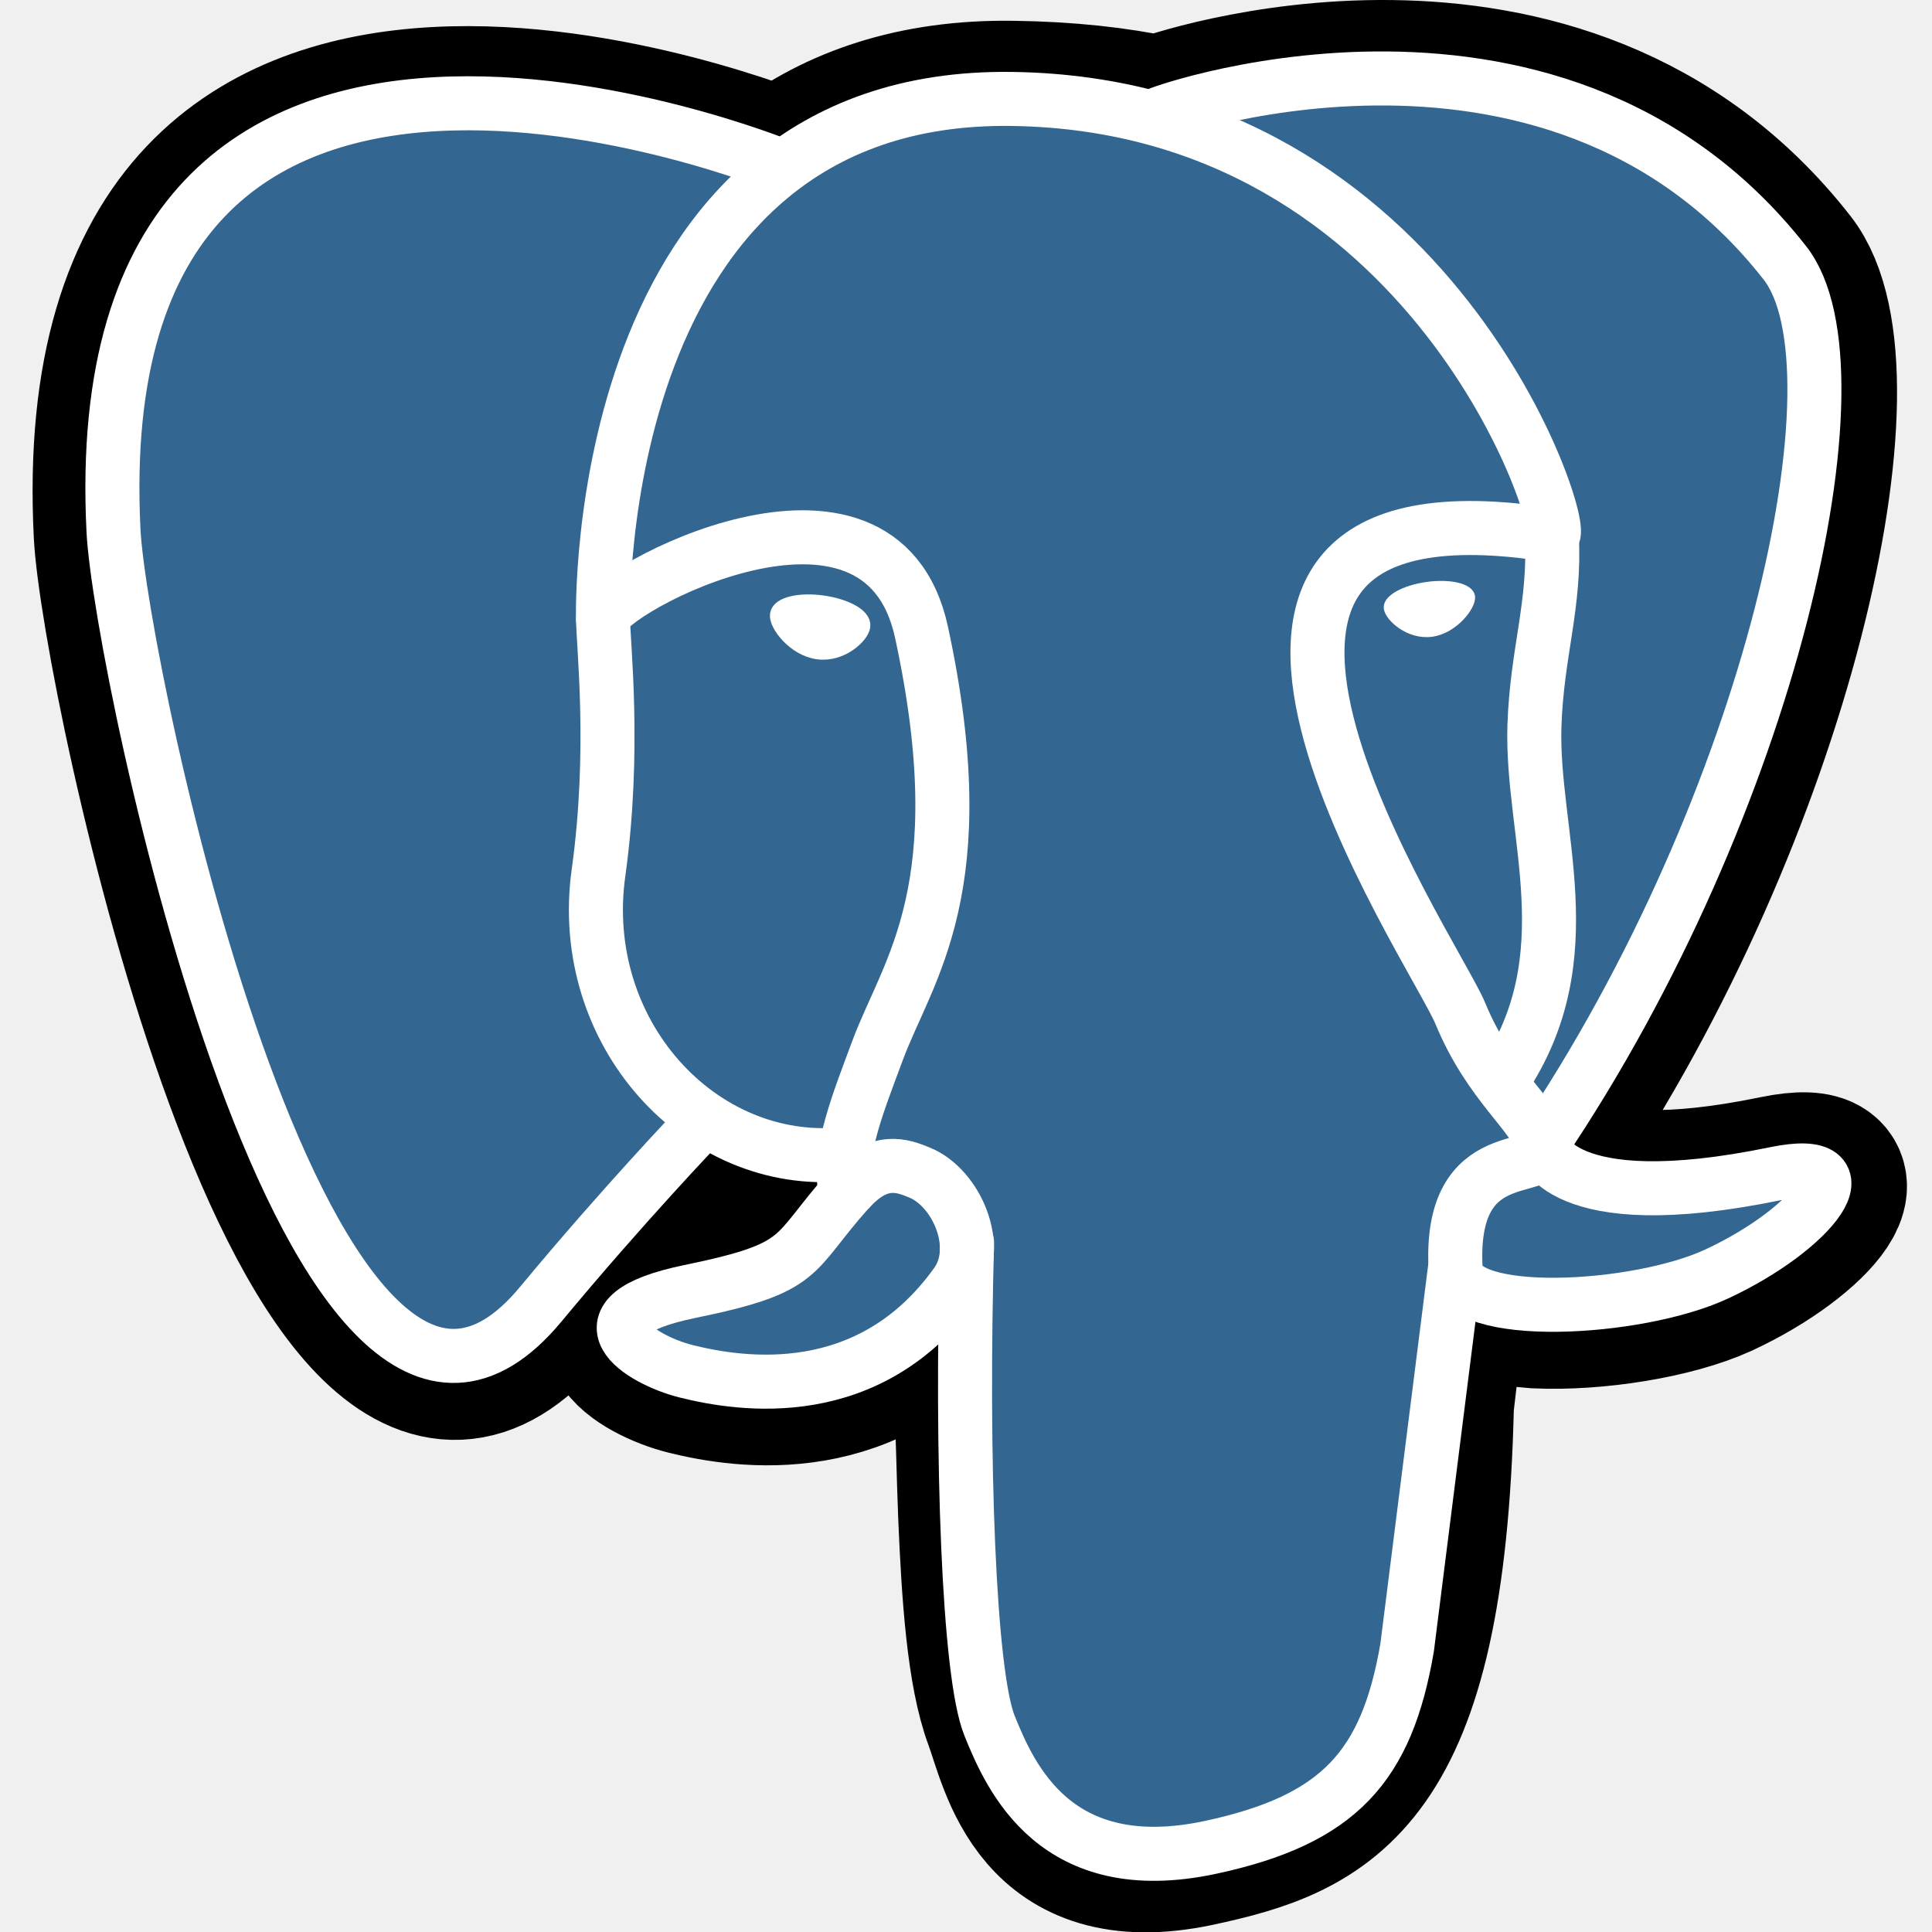
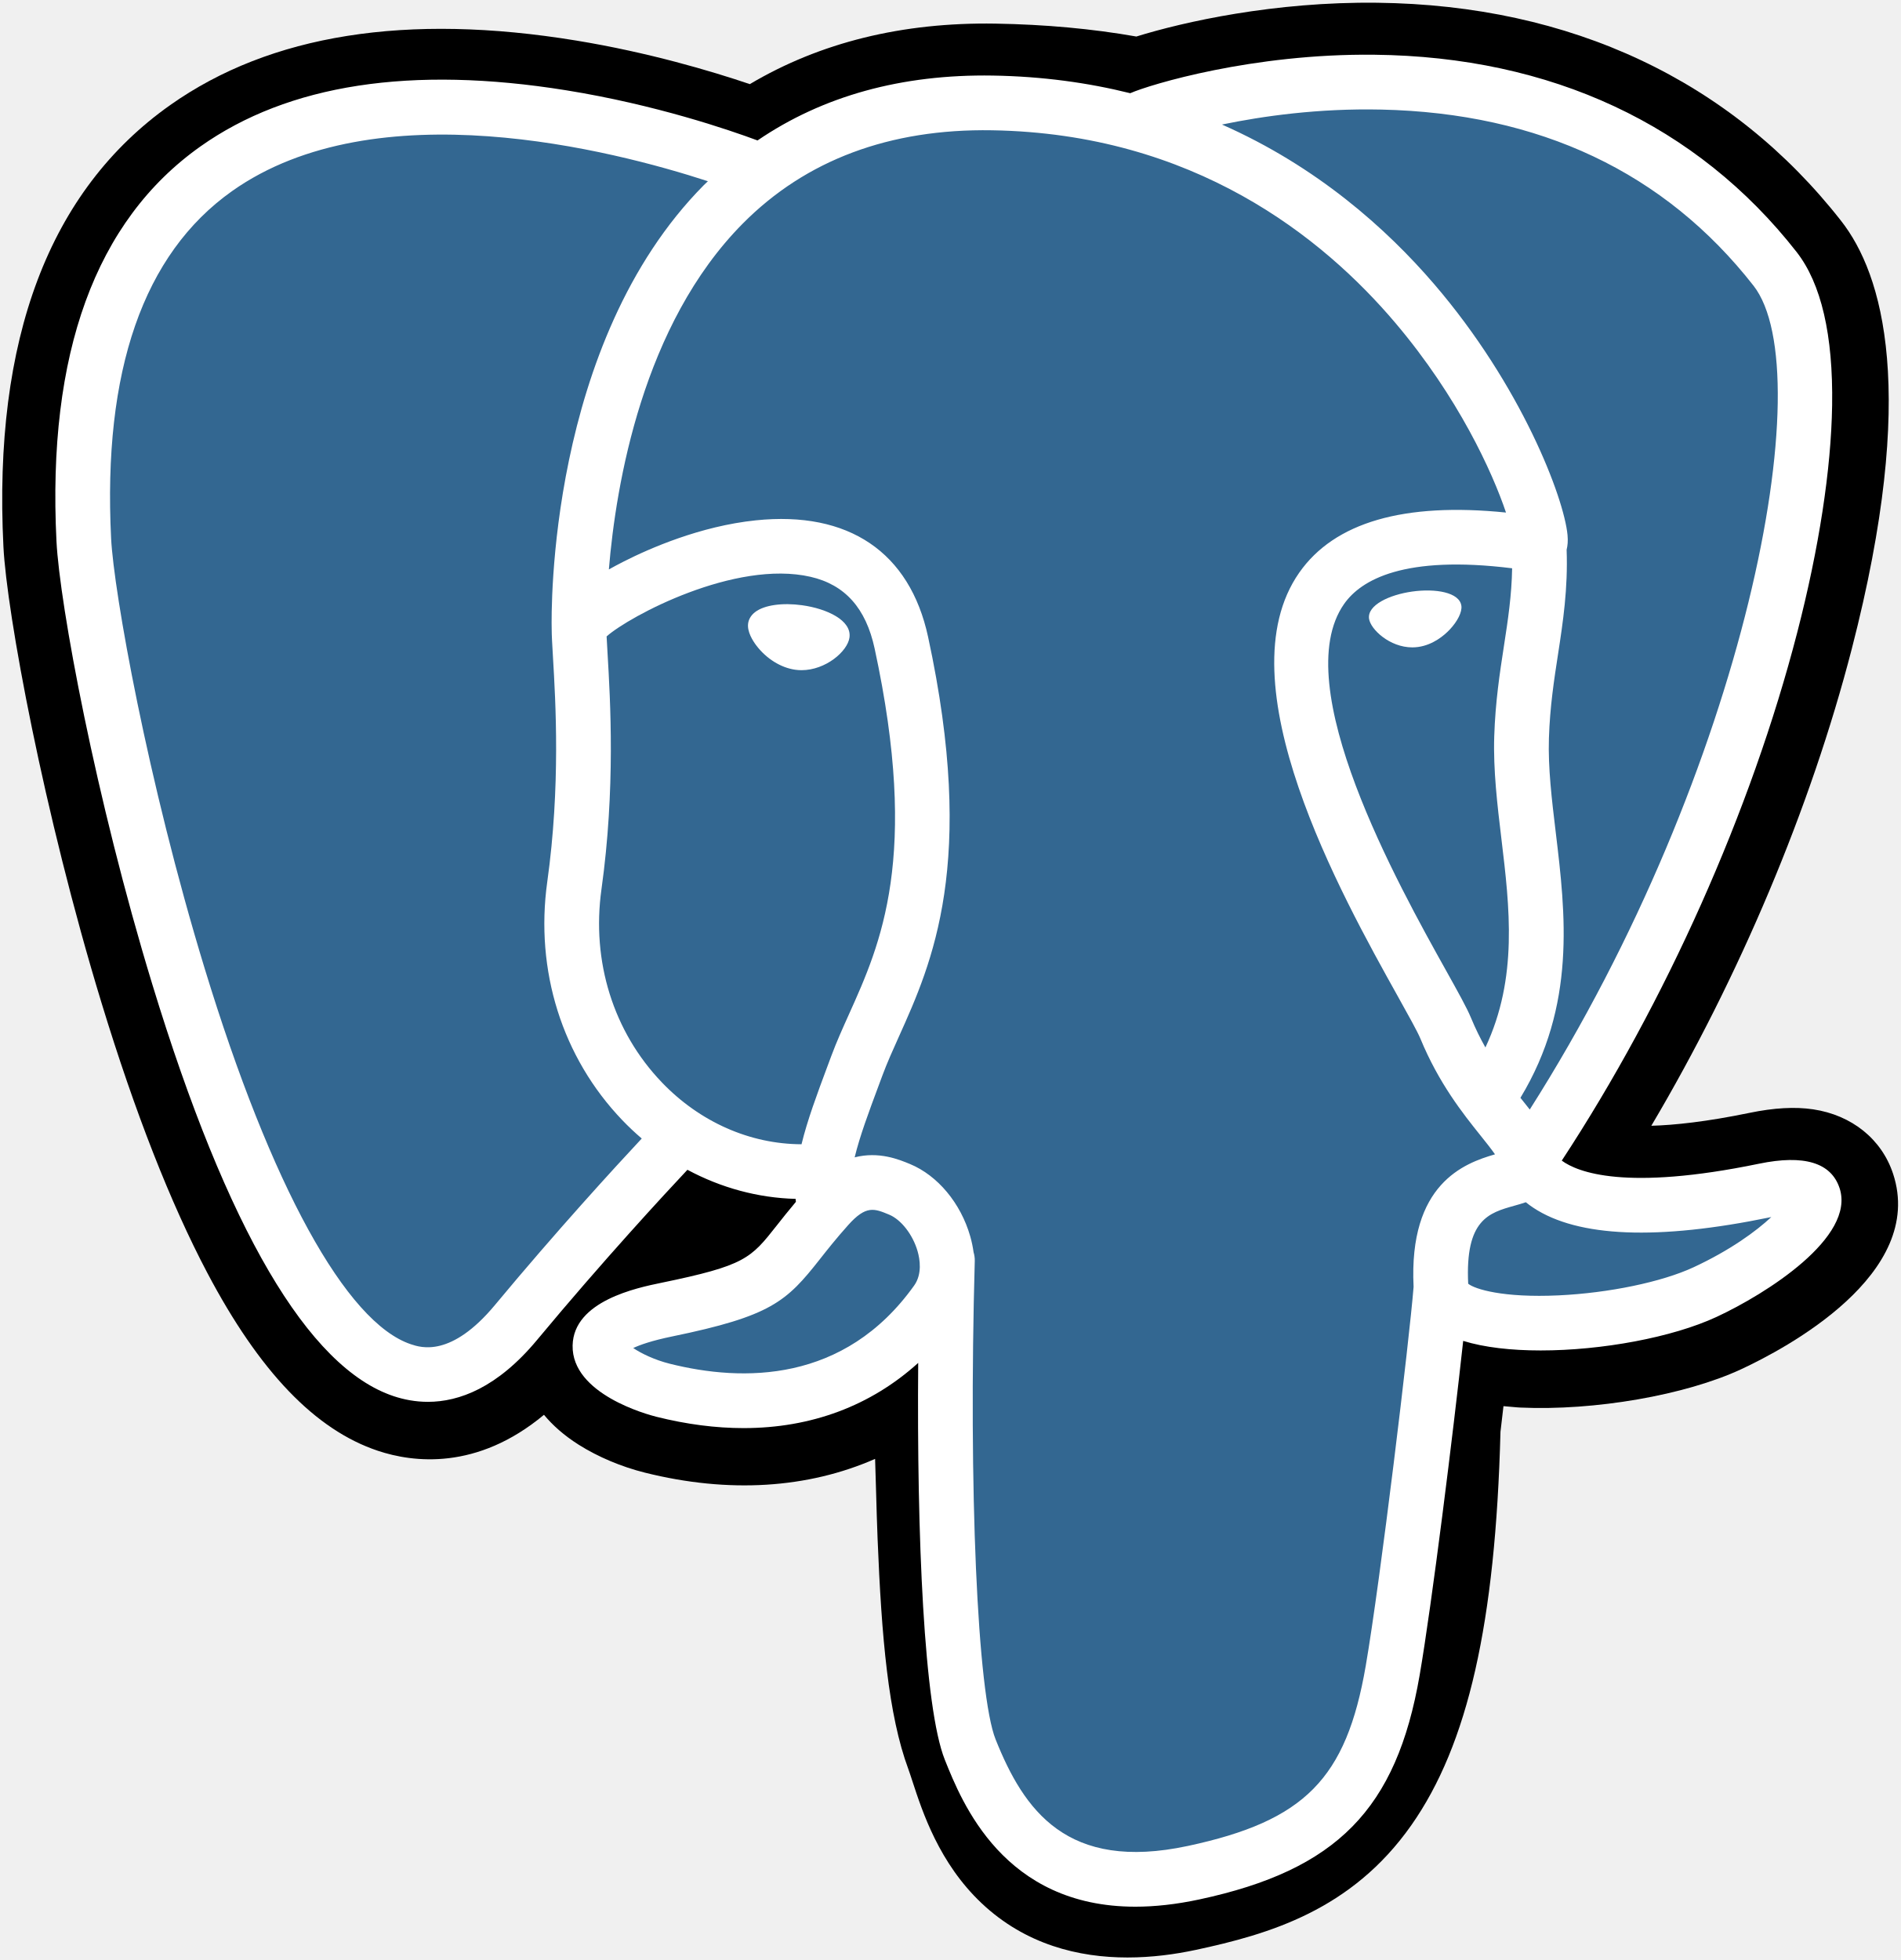
- <svg xmlns="http://www.w3.org/2000/svg" height="64" viewBox="0 0 25.6 25.6" width="64">
-   <g fill="none" stroke="#fff">
-     <path d="m18.983 18.636c.163-1.357.114-1.555 1.124-1.336l.257.023c.777.035 1.793-.125 2.4-.402 1.285-.596 2.047-1.592.78-1.33-2.89.596-3.1-.383-3.1-.383 3.053-4.53 4.33-10.28 3.227-11.687-3.004-3.84-8.205-2.024-8.292-1.976l-.028.005c-.57-.12-1.2-.19-1.93-.2-1.308-.02-2.3.343-3.054.914 0 0-9.277-3.822-8.846 4.807.092 1.836 2.63 13.9 5.66 10.25 1.109-1.334 2.179-2.461 2.179-2.461.53.353 1.167.533 1.834.468l.052-.044a2.01 2.01 0 0 0 .021.518c-.78.872-.55 1.025-2.11 1.346-1.578.325-.65.904-.046 1.056.734.184 2.432.444 3.58-1.162l-.046.183c.306.245.285 1.76.33 2.842s.116 2.093.337 2.688.48 2.13 2.53 1.7c1.713-.367 3.023-.896 3.143-5.81" fill="#000" stroke="#000" stroke-width="2.149" />
-     <path d="m23.535 15.6c-2.89.596-3.1-.383-3.1-.383 3.053-4.53 4.33-10.28 3.228-11.687-3.004-3.84-8.205-2.023-8.292-1.976l-.028.005a10.31 10.31 0 0 0 -1.929-.201c-1.308-.02-2.3.343-3.054.914 0 0-9.278-3.822-8.846 4.807.092 1.836 2.63 13.9 5.66 10.25 1.116-1.342 2.186-2.469 2.186-2.469.53.353 1.167.533 1.834.468l.052-.044a2.02 2.02 0 0 0 .021.518c-.78.872-.55 1.025-2.11 1.346-1.578.325-.65.904-.046 1.056.734.184 2.432.444 3.58-1.162l-.046.183c.306.245.52 1.593.484 2.815s-.06 2.06.18 2.716.48 2.13 2.53 1.7c1.713-.367 2.6-1.32 2.725-2.906.088-1.128.286-.962.3-1.97l.16-.478c.183-1.53.03-2.023 1.085-1.793l.257.023c.777.035 1.794-.125 2.39-.402 1.285-.596 2.047-1.592.78-1.33z" fill="#336791" stroke="none" />
-     <g stroke-width=".716">
-       <g stroke-linecap="round">
-         <path d="m12.814 16.467c-.08 2.846.02 5.712.298 6.4s.875 2.05 2.926 1.612c1.713-.367 2.337-1.078 2.607-2.647l.633-5.017m-8.922-14.615s-9.284-3.796-8.852 4.833c.092 1.836 2.63 13.9 5.66 10.25 1.106-1.333 2.106-2.376 2.106-2.376m6.1-13.4c-.32.1 5.164-2.005 8.282 1.978 1.1 1.407-.175 7.157-3.228 11.687" stroke-linejoin="round" />
-         <path d="m20.425 15.17s.2.98 3.1.382c1.267-.262.504.734-.78 1.33-1.054.49-3.418.615-3.457-.06-.1-1.745 1.244-1.215 1.147-1.652-.088-.394-.69-.78-1.086-1.744-.347-.84-4.76-7.29 1.224-6.333.22-.045-1.56-5.7-7.16-5.782s-5.423 6.885-5.423 6.885" stroke-linejoin="bevel" />
-       </g>
-       <g stroke-linejoin="round">
-         <path d="m11.247 15.768c-.78.872-.55 1.025-2.11 1.346-1.578.325-.65.904-.046 1.056.734.184 2.432.444 3.58-1.163.35-.49-.002-1.27-.482-1.468-.232-.096-.542-.216-.94.23z" />
-         <path d="m11.196 15.753c-.08-.513.168-1.122.433-1.836.398-1.07 1.316-2.14.582-5.537-.547-2.53-4.22-.527-4.22-.184s.166 1.74-.06 3.365c-.297 2.122 1.35 3.916 3.246 3.733" stroke-linecap="round" />
-       </g>
-     </g>
-     <g fill="#fff">
-       <path d="m10.322 8.145c-.017.117.215.43.516.472s.558-.202.575-.32-.215-.246-.516-.288-.56.02-.575.136z" stroke-width=".239" />
-       <path d="m19.486 7.906c.016.117-.215.43-.516.472s-.56-.202-.575-.32.215-.246.516-.288.56.02.575.136z" stroke-width=".119" />
-     </g>
-     <path d="m20.562 7.095c.05.92-.198 1.545-.23 2.524-.046 1.422.678 3.05-.413 4.68" stroke-linecap="round" stroke-linejoin="round" stroke-width=".716" />
+ <svg xmlns="http://www.w3.org/2000/svg" height="264" preserveAspectRatio="xMidYMid" viewBox="0 0 256 264" width="256">
+   <path d="m255.008 158.086c-1.535-4.648-5.556-7.886-10.756-8.664-2.452-.366-5.26-.21-8.583.475-5.792 1.195-10.089 1.65-13.224 1.738 11.836-19.985 21.461-42.776 27.002-64.229 8.959-34.688 4.172-50.491-1.423-57.64-14.807-18.919-36.409-29.083-62.472-29.395-13.902-.17-26.108 2.575-32.474 4.549-5.928-1.045-12.303-1.629-18.991-1.738-12.536-.2-23.613 2.533-33.078 8.149-5.241-1.771-13.65-4.269-23.362-5.864-22.843-3.75-41.252-.828-54.718 8.685-16.306 11.518-23.865 31.53-22.467 59.48.443 8.874 5.408 35.874 13.224 61.48 4.492 14.717 9.282 26.94 14.237 36.33 7.027 13.315 14.545 21.156 22.986 23.972 4.732 1.577 13.327 2.68 22.369-4.849 1.146 1.387 2.674 2.766 4.704 4.047 2.577 1.625 5.728 2.953 8.874 3.74 11.341 2.836 21.965 2.126 31.027-1.848.056 1.612.099 3.152.135 4.481.06 2.157.119 4.272.199 6.25.537 13.375 1.447 23.774 4.143 31.049.148.401.347 1.01.558 1.657 1.344 4.118 3.594 11.012 9.315 16.412 5.926 5.592 13.093 7.308 19.656 7.308 3.292 0 6.433-.432 9.188-1.022 9.821-2.104 20.974-5.311 29.042-16.798 7.627-10.86 11.336-27.217 12.007-52.991.087-.728.167-1.424.245-2.088.052-.448.105-.905.159-1.362l1.797.158.463.031c10.002.456 22.232-1.665 29.743-5.154 5.935-2.755 24.954-12.795 20.476-26.351" />
+   <path d="m237.906 160.722c-29.74 6.135-31.784-3.935-31.784-3.935 31.4-46.593 44.527-105.736 33.199-120.211-30.903-39.485-84.398-20.811-85.291-20.326l-.287.051c-5.876-1.22-12.451-1.946-19.841-2.067-13.457-.221-23.664 3.528-31.41 9.402 0 0-95.43-39.313-90.992 49.444.944 18.883 27.064 142.873 58.218 105.422 11.387-13.695 22.389-25.274 22.389-25.274 5.465 3.63 12.007 5.482 18.865 4.817l.533-.452c-.166 1.7-.09 3.363.213 5.332-8.026 8.967-5.667 10.542-21.712 13.844-16.234 3.346-6.697 9.302-.471 10.859 7.549 1.888 25.013 4.562 36.813-11.957l-.471 1.885c3.145 2.519 5.353 16.383 4.983 28.952-.37 12.569-.617 21.198 1.861 27.938s4.947 21.905 26.039 17.386c17.624-3.777 26.756-13.564 28.027-29.889.902-11.606 2.942-9.891 3.071-20.267l1.637-4.912c1.887-15.733.3-20.809 11.158-18.448l2.639.232c7.992.364 18.451-1.285 24.59-4.139 13.219-6.135 21.058-16.377 8.025-13.686z" fill="#336791" />
+   <g fill="#fff">
+     <path d="m108.076 81.525c-2.679-.373-5.107-.028-6.335.902-.691.523-.905 1.129-.962 1.547-.154 1.105.62 2.326 1.096 2.957 1.346 1.784 3.312 3.01 5.258 3.28.282.039.562.058.841.058 3.246 0 6.196-2.527 6.456-4.392.325-2.336-3.066-3.893-6.354-4.351" />
+     <path d="m196.86 81.599h-.001c-.255-1.831-3.514-2.353-6.606-1.923-3.087.43-6.082 1.824-5.832 3.659.201 1.427 2.777 3.864 5.828 3.863.257 0 .517-.017.779-.054 2.036-.282 3.53-1.575 4.24-2.321 1.081-1.135 1.706-2.402 1.592-3.225" />
+     <path d="m247.802 160.025c-1.134-3.429-4.784-4.533-10.848-3.28-18.005 3.716-24.453 1.142-26.571-.417 13.995-21.321 25.508-47.092 31.719-71.137 2.943-11.39 4.568-21.968 4.7-30.589.147-9.464-1.464-16.418-4.789-20.666-13.402-17.125-33.072-26.311-56.882-26.564-16.369-.184-30.199 4.006-32.88 5.183-5.646-1.404-11.801-2.266-18.502-2.376-12.289-.199-22.91 2.743-31.704 8.739-3.82-1.421-13.692-4.81-25.764-6.755-20.873-3.361-37.458-.815-49.294 7.571-14.123 10.006-20.643 27.892-19.38 53.159.425 8.502 5.268 34.653 12.913 59.699 10.062 32.964 20.999 51.625 32.508 55.463 1.347.449 2.901.764 4.613.764 4.198 0 9.345-1.893 14.7-8.33 8.895-10.701 17.2-19.668 20.261-22.926 4.524 2.429 9.493 3.784 14.577 3.92.009.133.022.266.034.398-1.02 1.21-1.856 2.27-2.569 3.175-3.522 4.471-4.255 5.401-15.592 7.736-3.225.665-11.791 2.431-11.916 8.434-.137 6.56 10.124 9.315 11.294 9.607 4.074 1.02 7.999 1.523 11.742 1.523 9.104-.001 17.114-2.992 23.517-8.781-.197 23.386.778 46.43 3.586 53.451 2.299 5.747 7.918 19.795 25.664 19.794 2.603 0 5.47-.303 8.623-.978 18.521-3.971 26.563-12.157 29.675-30.203 1.665-9.645 4.522-32.676 5.866-45.03 2.836.884 6.488 1.289 10.435 1.289 8.232 0 17.731-1.749 23.688-4.514 6.691-3.107 18.768-10.734 16.578-17.36zm-44.106-83.481c-.061 3.647-.563 6.958-1.096 10.414-.572 3.717-1.165 7.56-1.314 12.225-.147 4.54.42 9.26.968 13.825 1.108 9.22 2.245 18.712-2.157 28.078-.684-1.215-1.344-2.54-1.95-4.008-.547-1.326-1.735-3.456-3.379-6.405-6.399-11.476-21.385-38.349-13.713-49.315 2.284-3.265 8.083-6.62 22.64-4.814zm-17.644-61.786c21.334.471 38.209 8.452 50.158 23.72 9.164 11.711-.927 64.998-30.14 110.969-.289-.367-.582-.737-.886-1.116-.121-.152-.245-.306-.37-.462 7.549-12.467 6.072-24.802 4.759-35.738-.54-4.488-1.049-8.727-.92-12.708.134-4.221.692-7.84 1.232-11.34.664-4.314 1.339-8.776 1.152-14.037.139-.552.195-1.204.122-1.978-.475-5.046-6.235-20.144-17.976-33.811-6.421-7.474-15.787-15.839-28.574-21.482 5.5-1.14 13.022-2.203 21.443-2.015zm-119.378 161.02c-5.9 7.094-9.975 5.734-11.314 5.288-8.731-2.912-18.86-21.364-27.791-50.624-7.728-25.318-12.244-50.777-12.601-57.916-1.129-22.578 4.344-38.313 16.268-46.769 19.404-13.761 51.306-5.524 64.125-1.347-.184.182-.376.352-.559.536-21.035 21.244-20.536 57.541-20.485 59.759-.002.856.07 2.068.168 3.735.362 6.104 1.035 17.467-.764 30.334-1.673 11.957 2.013 23.66 10.111 32.109.838.874 1.713 1.696 2.617 2.468-3.605 3.86-11.438 12.396-19.775 22.426zm22.479-29.993c-6.527-6.809-9.49-16.281-8.133-25.989 1.9-13.593 1.198-25.431.822-31.791-.053-.89-.099-1.67-.127-2.285 3.073-2.724 17.314-10.355 27.469-8.028 4.635 1.062 7.458 4.217 8.632 9.646 6.077 28.103.805 39.816-3.431 49.228-.873 1.939-1.698 3.772-2.403 5.669l-.546 1.466c-1.382 3.706-2.668 7.152-3.465 10.424-6.937-.021-13.687-2.984-18.819-8.34zm1.065 37.9c-2.026-.506-3.848-1.385-4.917-2.114.893-.42 2.482-.991 5.238-1.559 13.337-2.746 15.397-4.684 19.895-10.395 1.032-1.309 2.201-2.794 3.819-4.601.001-.001.001-.002.002-.002 2.412-2.7 3.514-2.242 5.514-1.412 1.621.671 3.2 2.702 3.84 4.938.303 1.056.643 3.061-.47 4.62-9.396 13.156-23.088 12.987-32.921 10.526zm69.799 64.952c-16.316 3.496-22.093-4.829-25.9-14.346-2.457-6.145-3.664-33.851-2.808-64.448.011-.407-.047-.801-.159-1.17-.098-.714-.248-1.435-.456-2.162-1.275-4.452-4.379-8.176-8.104-9.72-1.48-.613-4.197-1.738-7.461-.903.696-2.868 1.904-6.106 3.212-9.613l.549-1.476c.618-1.663 1.394-3.386 2.214-5.209 4.433-9.849 10.504-23.337 3.915-53.811-2.468-11.414-10.71-16.987-23.204-15.693-7.491.775-14.343 3.797-17.761 5.53-.735.372-1.407.732-2.035 1.083.954-11.5 4.558-32.992 18.041-46.59 8.488-8.561 19.794-12.789 33.568-12.561 27.14.445 44.544 14.373 54.366 25.979 8.463 10.002 13.047 20.076 14.876 25.51-13.755-1.398-23.11 1.317-27.853 8.097-10.317 14.747 5.644 43.372 13.316 57.129 1.407 2.522 2.621 4.7 3.003 5.626 2.498 6.054 5.732 10.096 8.093 13.047.724.904 1.426 1.781 1.96 2.546-4.166 1.201-11.649 3.976-10.967 17.847-.55 6.96-4.461 39.546-6.448 51.059-2.623 15.21-8.22 20.876-23.958 24.25zm68.104-77.937c-4.26 1.978-11.389 3.461-18.161 3.779-7.48.351-11.288-.838-12.183-1.569-.421-8.644 2.797-9.547 6.202-10.503.535-.151 1.057-.297 1.561-.473.313.255.656.508 1.032.756 6.012 3.968 16.736 4.396 31.874 1.272.056-.012.111-.022.166-.034-2.041 1.909-5.536 4.471-10.49 6.772z" />
  </g>
</svg>
